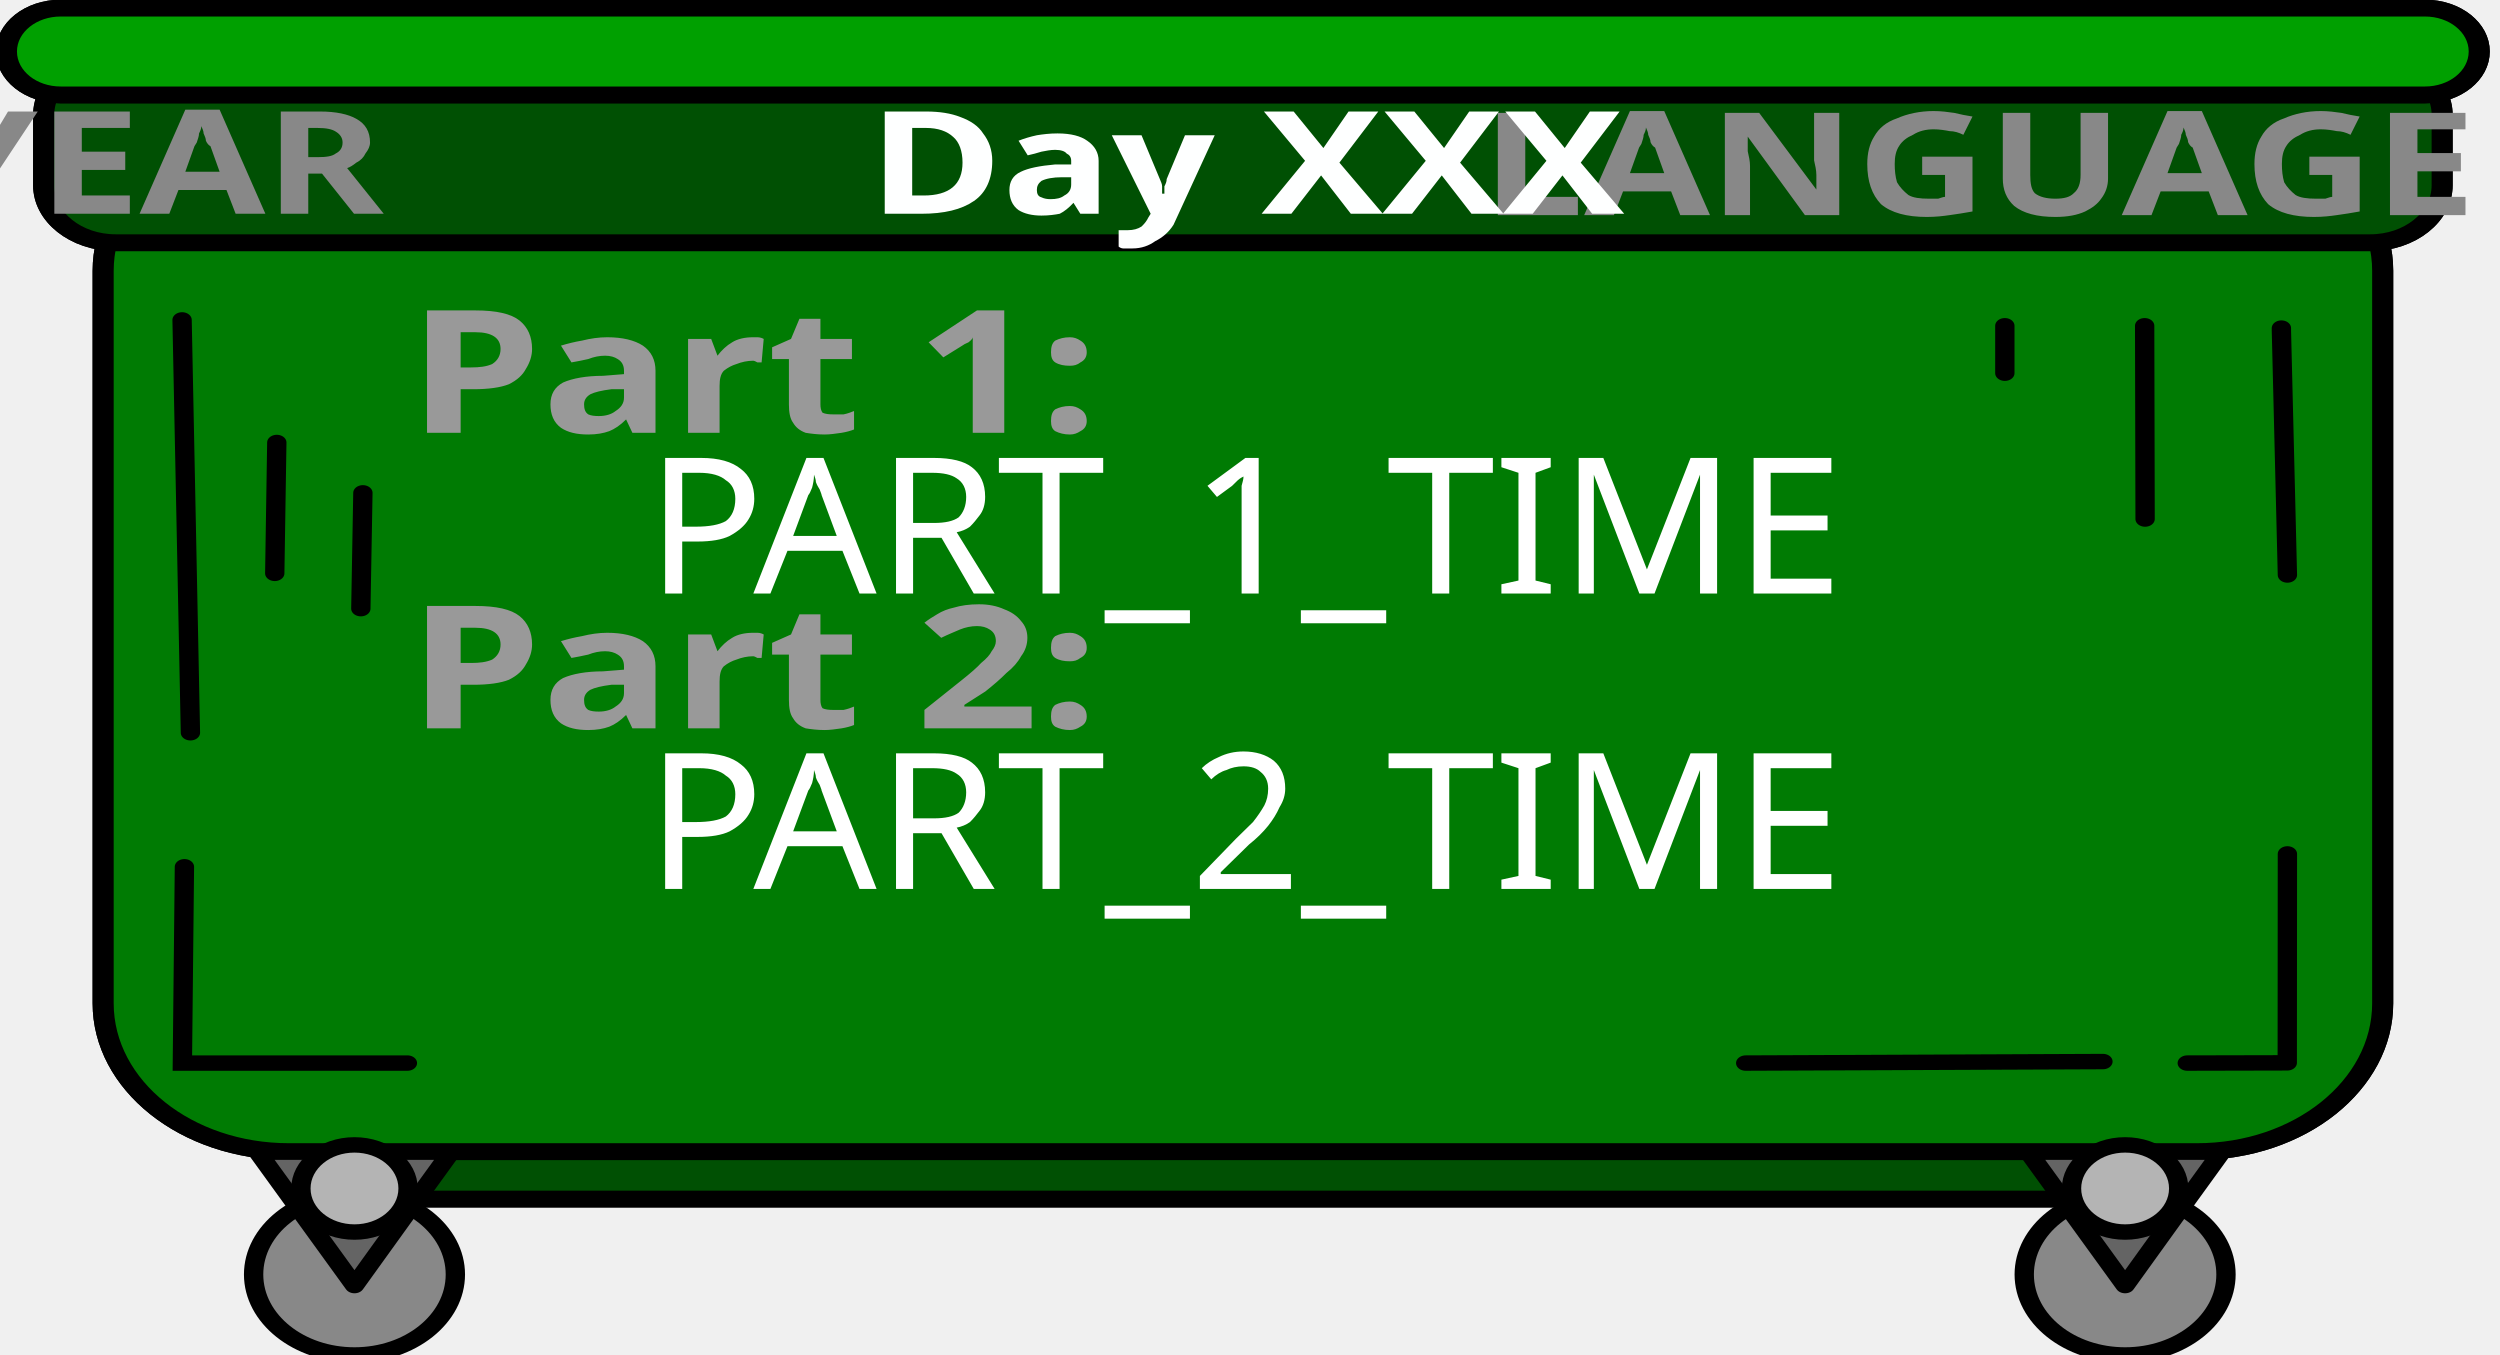
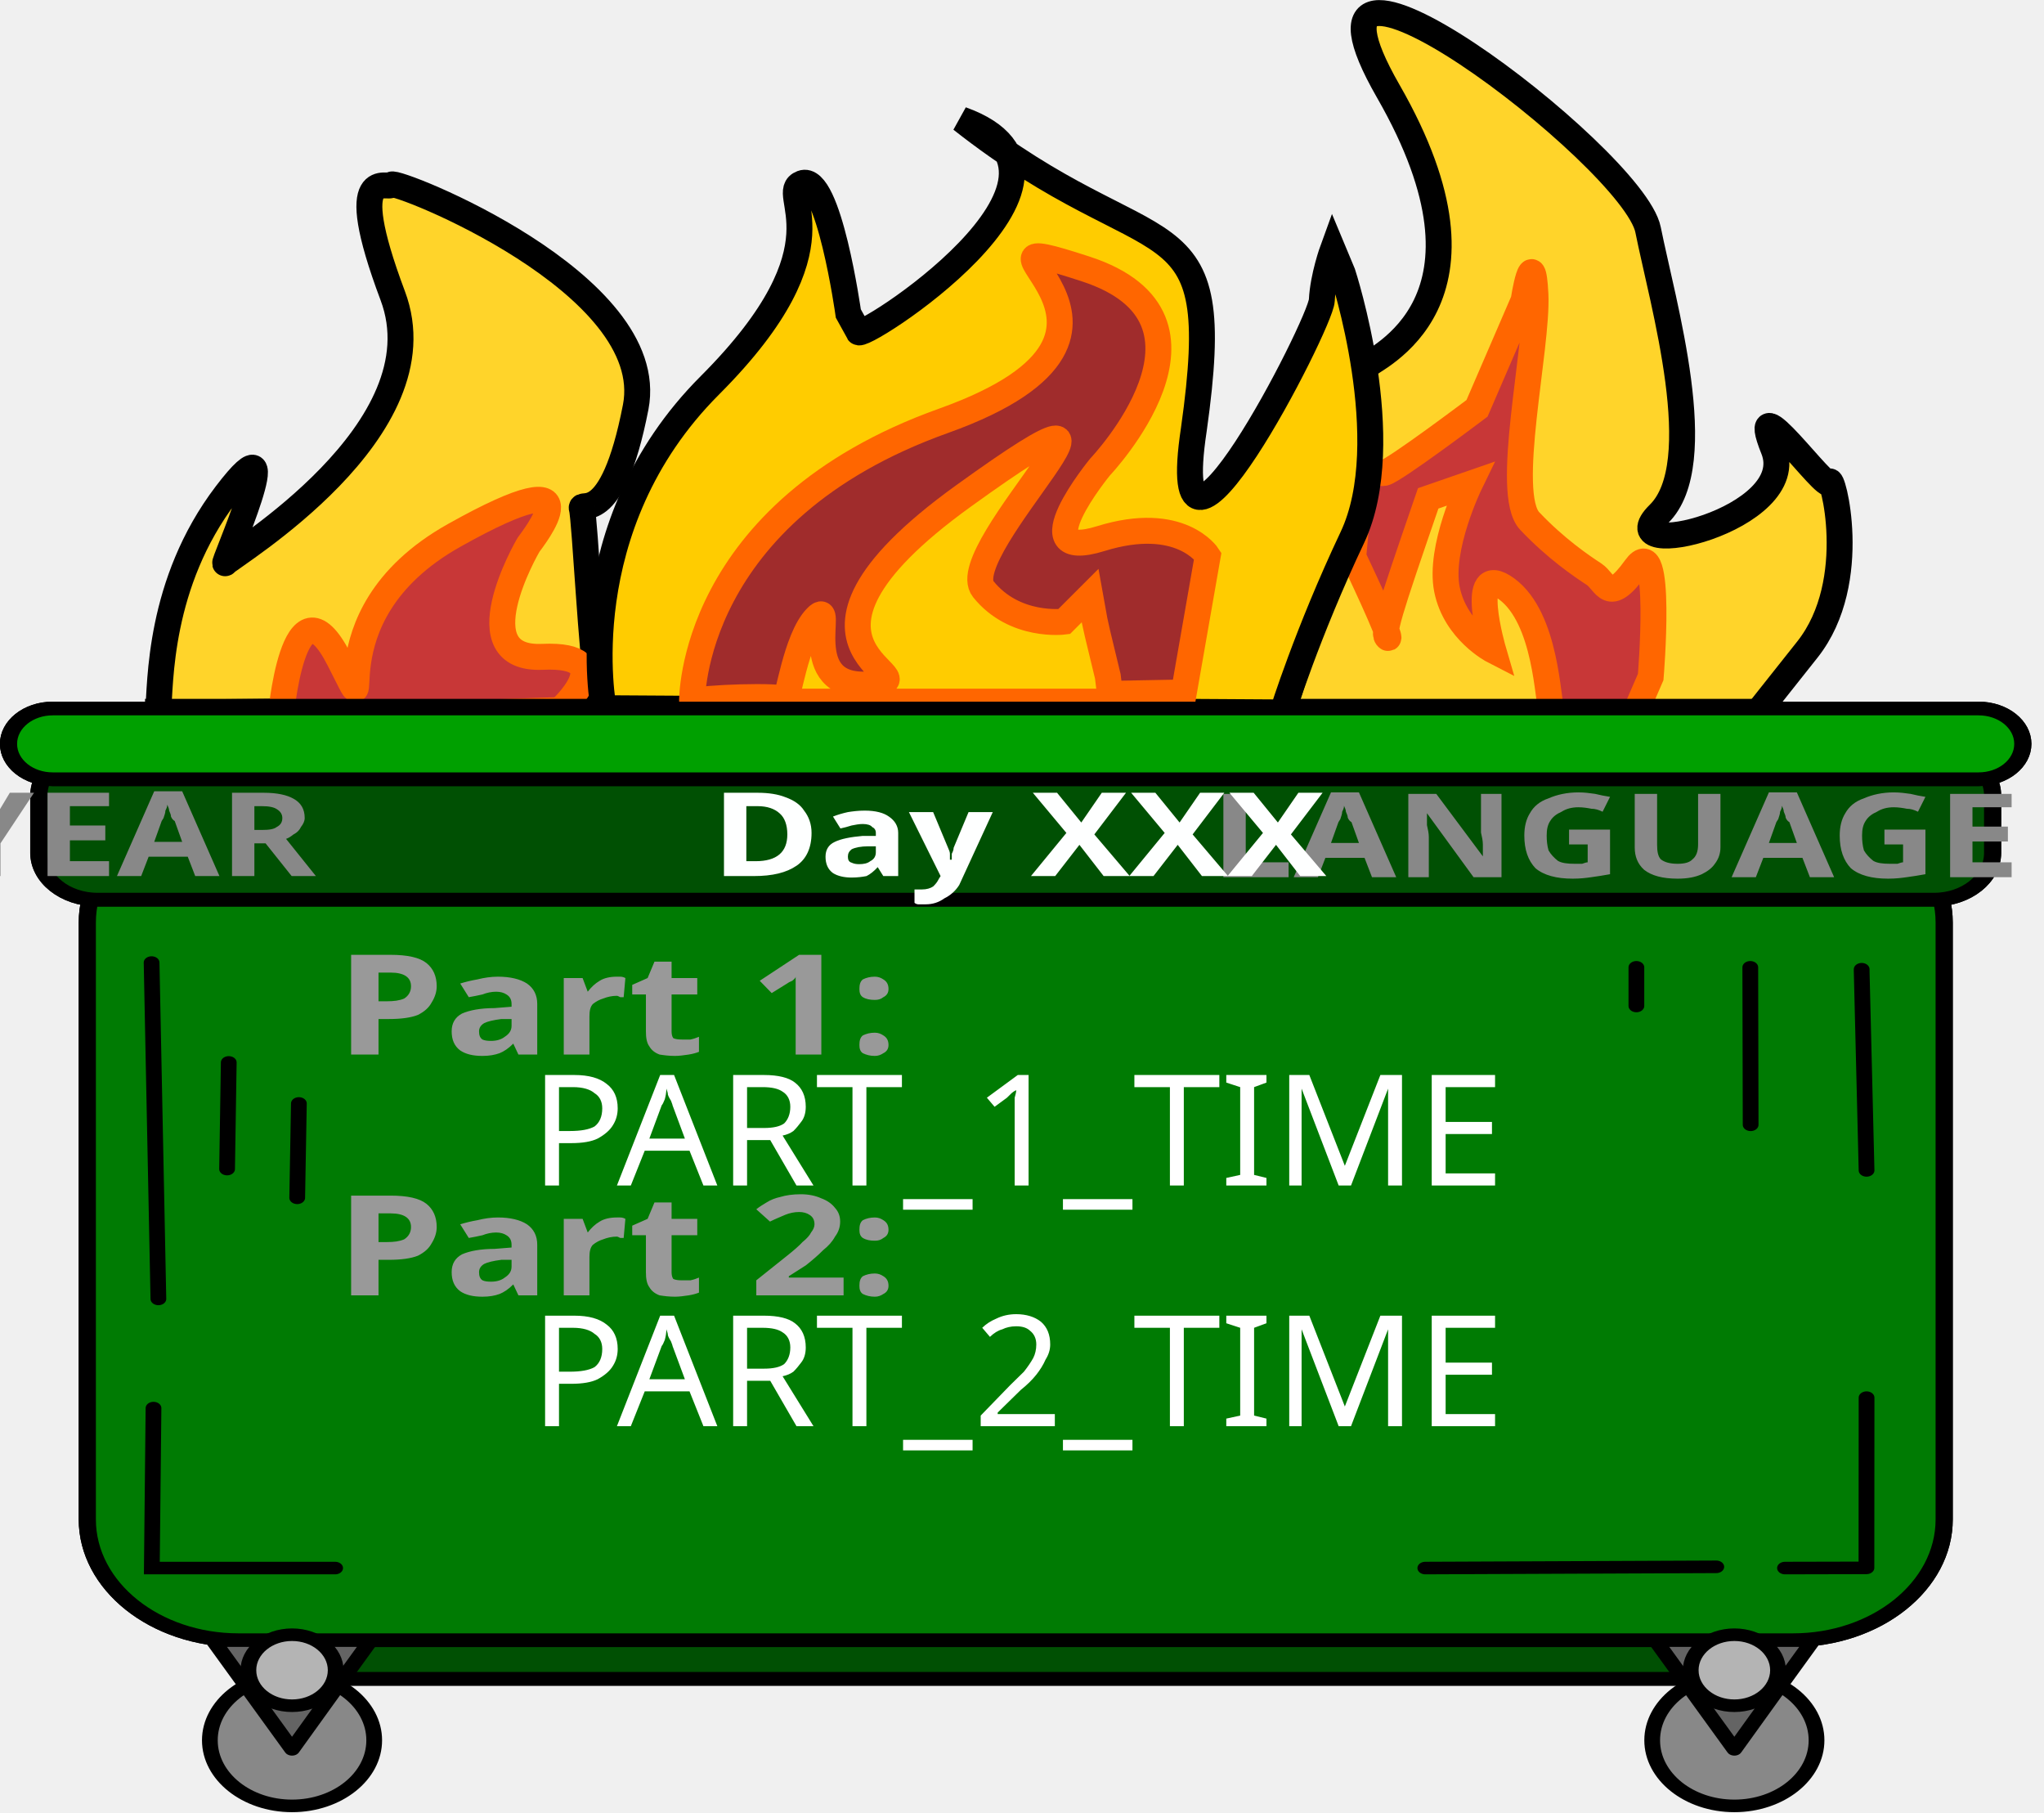
- <svg xmlns="http://www.w3.org/2000/svg" width="20.812mm" height="11.279mm" viewBox="0 0 20.812 11.279" version="1.1" id="calendar-tile">
+ <svg xmlns="http://www.w3.org/2000/svg" width="20.889mm" height="18.517mm" viewBox="0 0 20.889 18.517" version="1.1" id="calendar-tile">
  <defs id="defs3777" />
-   <g id="g5032" transform="matrix(1.218804,0,0,0.9727442,-32.60768,3.382972)">
+   <g id="g1507" transform="translate(2.791192,9.584737)">
+     <g transform="translate(-3.178583,-13.10455)" id="g1514">
+       <path style="fill:#ffd42a;stroke:#000000;stroke-width:0.265px;stroke-linecap:butt;stroke-linejoin:miter;stroke-opacity:1" d="M 2.003,10.803 C 2.029,10.501 2.004,9.481 2.698,8.569 3.393,7.657 2.634,9.345 2.691,9.273 2.748,9.2 4.918,7.914 4.401,6.541 3.885,5.167 4.362,5.464 4.39,5.406 4.418,5.348 7.129,6.412 6.884,7.679 6.638,8.945 6.304,8.618 6.334,8.719 c 0.03,0.1 0.102,1.579 0.162,1.808 0.06,0.229 0.06,0.229 0.06,0.229 z" id="path4770" />
+       <path style="fill:#c83737;stroke:#ff6600;stroke-width:0.265px;stroke-linecap:butt;stroke-linejoin:miter;stroke-opacity:1" d="m 3.253,10.876 c 0,0 0.128,-1.538 0.597,-0.624 0.469,0.914 -0.335,-0.413 1.179,-1.262 1.514,-0.849 0.791,0.049 0.762,0.093 -0.028,0.043 -0.677,1.185 0.141,1.148 0.818,-0.037 0.178,0.544 0.178,0.544 z" id="path4772" />
+     </g>
+     <g transform="translate(-3.178583,-13.10455)" id="g1510">
+       <path style="fill:#ffd42a;stroke:#000000;stroke-width:0.265px;stroke-linecap:butt;stroke-linejoin:miter;stroke-opacity:1" d="m 14.32,7.278 c 0.121,-0.103 1.496,-0.665 0.255,-2.826 -1.241,-2.161 2.505,0.665 2.655,1.415 0.15,0.75 0.634,2.391 0.111,2.904 -0.523,0.513 1.463,0.066 1.171,-0.662 -0.292,-0.728 0.553,0.462 0.572,0.339 0.019,-0.122 0.33,1.008 -0.226,1.709 -0.556,0.701 -0.556,0.701 -0.556,0.701 l -4.808,-0.058 0.501,-1.528 0.314,-1.06 z" id="path4776" />
+       <path style="fill:#c83737;stroke:#ff6600;stroke-width:0.265px;stroke-linecap:butt;stroke-linejoin:miter;stroke-opacity:1" d="m 14.309,8.212 c 0,0 0.124,0.161 0.225,0.14 0.101,-0.021 0.948,-0.66 0.948,-0.66 l 0.476,-1.102 c 0,0 0.095,-0.61 0.121,-0.062 0.026,0.548 -0.325,2.035 -0.058,2.316 0.267,0.282 0.533,0.462 0.656,0.542 0.123,0.08 0.146,0.324 0.426,-0.065 0.28,-0.389 0.154,1.116 0.154,1.116 l -0.159,0.367 c 0,0 -0.812,0.09 -0.853,-0.012 -0.042,-0.101 -0.05,-0.954 -0.46,-1.255 -0.409,-0.301 -0.136,0.631 -0.136,0.631 0,0 -0.388,-0.199 -0.474,-0.625 C 15.09,9.119 15.408,8.465 15.408,8.465 l -0.425,0.147 c -0.414,1.203 -0.473,1.386 -0.412,1.426 0.061,0.04 -0.354,-0.829 -0.354,-0.829 z" id="path4778" />
+     </g>
+     <path id="path1471" d="M -1.309,-2.042 H 15.245" style="fill:none;stroke:#000000;stroke-width:0.804;stroke-linecap:butt;stroke-linejoin:miter;stroke-miterlimit:4;stroke-dasharray:none;stroke-opacity:1" />
+     <g transform="translate(-3.178583,-13.10455)" id="g1506">
+       <path style="fill:#ffcc00;stroke:#000000;stroke-width:0.265px;stroke-linecap:butt;stroke-linejoin:miter;stroke-opacity:1" d="m 6.556,10.756 c 0,0 -0.364,-1.849 1.087,-3.3 C 9.093,6.004 8.312,5.495 8.584,5.392 8.856,5.289 9.057,6.723 9.057,6.723 L 9.16,6.909 C 9.128,7.045 11.827,5.32 10.213,4.741 c 2.003,1.578 2.719,0.732 2.375,3.167 -0.309,2.043 1.296,-1.076 1.308,-1.32 0.012,-0.244 0.112,-0.518 0.112,-0.518 L 14.109,6.312 c 0,0 0.563,1.718 0.099,2.699 -0.464,0.981 -0.714,1.788 -0.714,1.788 z" id="path4764" />
+       <path style="fill:#a02c2c;stroke:#ff6600;stroke-width:0.265px;stroke-linecap:butt;stroke-linejoin:miter;stroke-opacity:1" d="m 7.46,10.689 c 0,0 -0.034,-1.939 2.571,-2.87 2.605,-0.932 -0.136,-2.067 1.449,-1.552 1.585,0.515 0.15,2.024 0.15,2.024 0,0 -0.809,0.985 0.007,0.732 0.816,-0.253 1.093,0.176 1.093,0.176 l -0.244,1.396 c 0,0 -5.026,0.094 -5.026,0.094 z" id="path4774" />
+       <path style="fill:#ffcc00;stroke:#ff6600;stroke-width:0.265px;stroke-linecap:butt;stroke-linejoin:miter;stroke-opacity:1" d="m 7.46,10.689 c 0.1,-0.044 0.919,-0.067 0.948,-0.024 0.029,0.043 0.109,-0.619 0.322,-0.836 0.213,-0.218 -0.222,0.735 0.538,0.684 0.761,-0.051 -1.255,-0.326 0.969,-1.928 2.224,-1.603 -0.121,0.555 0.199,0.954 0.32,0.399 0.826,0.332 0.826,0.332 l 0.266,-0.266 0.046,0.256 0.03,0.135 0.105,0.435 0.031,0.258 z" id="path4768" />
+     </g>
+   </g>
+   <g id="g5032" transform="matrix(1.218804,0,0,0.9727442,-32.57421,10.55471)">
    <g transform="translate(-17.91412,-3.526213)" id="g4816">
      <rect style="opacity:1;fill:#000005;fill-opacity:1;stroke:#000000;stroke-width:0.144;stroke-linecap:round;stroke-linejoin:round;stroke-miterlimit:4;stroke-dasharray:none;stroke-opacity:1" id="rect3794-1-3" width="12.441" height="0.743" x="46.895" y="9.567" ry="0.371" />
      <rect style="opacity:1;fill:#00ff00;fill-opacity:0.314;stroke:#000000;stroke-width:0.144;stroke-linecap:round;stroke-linejoin:round;stroke-miterlimit:4;stroke-dasharray:none;stroke-opacity:1" id="rect3794-1-3-4" width="12.441" height="0.743" x="46.895" y="9.567" ry="0.371" />
    </g>
    <g transform="translate(-15.83851,-1.202879)" id="g4862">
      <g id="g4797" transform="translate(-6.176143,-3.131161)">
        <rect ry="1.269" y="1.905" x="49.473" height="8.807" width="15.57" id="rect3794" style="opacity:1;fill:#000005;fill-opacity:1;stroke:#000000;stroke-width:0.144;stroke-linecap:round;stroke-linejoin:round;stroke-miterlimit:4;stroke-dasharray:none;stroke-opacity:1" />
        <rect ry="1.269" y="1.905" x="49.473" height="8.807" width="15.57" id="rect3794-9" style="opacity:1;fill:#00ff00;fill-opacity:0.481;stroke:#000000;stroke-width:0.144;stroke-linecap:round;stroke-linejoin:round;stroke-miterlimit:4;stroke-dasharray:none;stroke-opacity:1" />
      </g>
      <g id="g4847">
        <path id="path4695" d="m 43.836,0.463 0.057,3.533" style="fill:none;stroke:#000000;stroke-width:0.132;stroke-linecap:round;stroke-linejoin:miter;stroke-miterlimit:4;stroke-dasharray:none;stroke-opacity:1" />
        <path id="path4697" d="m 44.483,1.512 -0.014,1.12" style="fill:none;stroke:#000000;stroke-width:0.132;stroke-linecap:round;stroke-linejoin:miter;stroke-miterlimit:4;stroke-dasharray:none;stroke-opacity:1" />
        <path id="path4699" d="m 45.071,1.943 -0.014,0.991" style="fill:none;stroke:#000000;stroke-width:0.132;stroke-linecap:round;stroke-linejoin:miter;stroke-miterlimit:4;stroke-dasharray:none;stroke-opacity:1" />
        <path id="path4701" d="m 43.852,5.143 -0.014,1.68 1.537,5e-7" style="fill:none;stroke:#000000;stroke-width:0.132;stroke-linecap:round;stroke-linejoin:miter;stroke-miterlimit:4;stroke-dasharray:none;stroke-opacity:1" />
        <path id="path4703" d="m 54.516,6.823 2.44,-0.013" style="fill:none;stroke:#000000;stroke-width:0.132;stroke-linecap:round;stroke-linejoin:miter;stroke-miterlimit:4;stroke-dasharray:none;stroke-opacity:1" />
        <path id="path4705" d="m 57.532,6.823 0.683,-0.002 10e-4,-1.788" style="fill:none;stroke:#000000;stroke-width:0.132;stroke-linecap:round;stroke-linejoin:round;stroke-miterlimit:4;stroke-dasharray:none;stroke-opacity:1" />
        <path id="path4707" d="M 58.216,2.646 58.175,0.554 V 0.533" style="fill:none;stroke:#000000;stroke-width:0.132;stroke-linecap:round;stroke-linejoin:miter;stroke-miterlimit:4;stroke-dasharray:none;stroke-opacity:1" />
        <path id="path4709" d="m 57.241,0.513 0.003,1.654" style="fill:none;stroke:#000000;stroke-width:0.132;stroke-linecap:round;stroke-linejoin:miter;stroke-miterlimit:4;stroke-dasharray:none;stroke-opacity:1" />
        <path id="path4711" d="m 56.286,0.513 v 0.406 0" style="fill:none;stroke:#000000;stroke-width:0.132;stroke-linecap:round;stroke-linejoin:miter;stroke-miterlimit:4;stroke-dasharray:none;stroke-opacity:1" />
      </g>
    </g>
    <g transform="translate(0.09661076,1.79539)" id="g4945">
      <rect style="opacity:1;fill:#000005;fill-opacity:1;stroke:#000000;stroke-width:0.144;stroke-linecap:round;stroke-linejoin:round;stroke-miterlimit:4;stroke-dasharray:none;stroke-opacity:1" id="rect3794-1-0-6" width="16.382" height="1.586" x="26.955" y="-4.782" ry="0.491" />
      <rect style="opacity:1;fill:#00ff00;fill-opacity:0.314;stroke:#000000;stroke-width:0.144;stroke-linecap:round;stroke-linejoin:round;stroke-miterlimit:4;stroke-dasharray:none;stroke-opacity:1" id="rect3794-1-0" width="16.382" height="1.586" x="26.956" y="-4.782" ry="0.491" />
    </g>
    <g transform="translate(-13.14226,-12.91245)" id="g4899">
      <rect style="opacity:1;fill:#000000;fill-opacity:1;stroke:#000000;stroke-width:0.144;stroke-linecap:round;stroke-linejoin:round;stroke-miterlimit:4;stroke-dasharray:none;stroke-opacity:1" id="rect3794-1" width="16.89" height="0.743" x="39.94" y="9.504" ry="0.371" />
      <rect style="opacity:1;fill:#00ff00;fill-opacity:0.627;stroke:#000000;stroke-width:0.144;stroke-linecap:round;stroke-linejoin:round;stroke-miterlimit:4;stroke-dasharray:none;stroke-opacity:1" id="rect3794-1-5" width="16.89" height="0.743" x="39.94" y="9.504" ry="0.371" />
    </g>
    <text style="font-size:1.235px" xml:space="preserve" x="26.425" y="4.819" id="text3771">
      <tspan x="28.581" y="-1.648" style="font-style:normal;font-variant:normal;font-weight:bold;font-stretch:normal;font-size:1.235px;line-height:1;font-family:Calibri;-inkscape-font-specification:'Calibri Bold';text-anchor:middle;fill:#888888;fill-opacity:1;stroke-width:0.265" id="tspan3769">YEAR</tspan>
    </text>
    <text style="font-size:1.235px" xml:space="preserve" x="39.039" y="-9.076" id="text4558-1-2">
      <tspan x="41.039" y="-1.638" style="font-style:normal;font-variant:normal;font-weight:bold;font-stretch:normal;font-size:1.235px;line-height:1;font-family:Calibri;-inkscape-font-specification:'Calibri Bold';text-anchor:middle;fill:#888888;fill-opacity:1;stroke-width:0.265" id="tspan4560-0-5">LANGUAGE</tspan>
    </text>
    <text xml:space="preserve" style="font-style:normal;font-variant:normal;font-weight:normal;font-stretch:normal;font-size:1.235px;line-height:1.25;font-family:Calibri;-inkscape-font-specification:Calibri;letter-spacing:0px;word-spacing:0px;fill:#feffff;fill-opacity:1;stroke:none;stroke-width:0.265" x="32.689" y="-0.648" id="text4554">
      <tspan id="tspan4552" x="32.689" y="-1.648" style="font-style:normal;font-variant:normal;font-weight:bold;font-stretch:normal;font-size:1.235px;font-family:Calibri;-inkscape-font-specification:'Calibri Bold';fill:#feffff;fill-opacity:1;stroke-width:0.265">Day XXX</tspan>
    </text>
    <g transform="translate(-0.05248061)" id="g4992">
      <g id="g4958" transform="translate(-11.37244,-2.732756)">
        <circle r="0.689" cy="10.162" cx="40.6" id="path4737" style="opacity:1;fill:#888888;fill-opacity:1;stroke:#000000;stroke-width:0.132;stroke-linecap:round;stroke-linejoin:round;stroke-miterlimit:4;stroke-dasharray:none;stroke-opacity:1" />
        <path d="m 40.6,10.257 -0.33,-0.571 -0.33,-0.571 0.659,0 0.659,0 -0.33,0.571 z" id="path4735" style="opacity:1;fill:#646464;fill-opacity:1;stroke:#000000;stroke-width:0.132;stroke-linecap:round;stroke-linejoin:round;stroke-miterlimit:4;stroke-dasharray:none;stroke-opacity:1" />
        <ellipse ry="0.373" rx="0.366" cy="9.426" cx="40.6" id="path4739" style="opacity:1;fill:#b4b4b4;fill-opacity:1;stroke:#000000;stroke-width:0.132;stroke-linecap:round;stroke-linejoin:round;stroke-miterlimit:4;stroke-dasharray:none;stroke-opacity:1" />
      </g>
      <g id="g4958-1" transform="translate(0.7214791,-2.732756)">
        <circle r="0.689" cy="10.162" cx="40.6" id="path4737-5" style="opacity:1;fill:#888888;fill-opacity:1;stroke:#000000;stroke-width:0.132;stroke-linecap:round;stroke-linejoin:round;stroke-miterlimit:4;stroke-dasharray:none;stroke-opacity:1" />
        <path d="m 40.6,10.257 -0.33,-0.571 -0.33,-0.571 0.659,0 0.659,0 -0.33,0.571 z" id="path4735-3" style="opacity:1;fill:#646464;fill-opacity:1;stroke:#000000;stroke-width:0.132;stroke-linecap:round;stroke-linejoin:round;stroke-miterlimit:4;stroke-dasharray:none;stroke-opacity:1" />
        <ellipse ry="0.373" rx="0.366" cy="9.426" cx="40.6" id="path4739-9" style="opacity:1;fill:#b4b4b4;fill-opacity:1;stroke:#000000;stroke-width:0.132;stroke-linecap:round;stroke-linejoin:round;stroke-miterlimit:4;stroke-dasharray:none;stroke-opacity:1" />
      </g>
    </g>
  </g>
-   <g id="g882" transform="translate(-0.4021674,-0.8043349)">
+   <g id="g882" transform="translate(-0.368695,6.367398)">
    <text transform="scale(1.119354,0.8933722)" xml:space="preserve" style="font-style:normal;font-variant:normal;font-weight:bold;font-stretch:normal;font-size:1.587px;line-height:1;font-family:Calibri;-inkscape-font-specification:'Calibri Bold';fill:#999999;fill-opacity:1;stroke-width:0.288" x="1.215" y="7.114" id="text4558">
      <tspan style="font-size:1.587px;stroke-width:0.288" id="tspan4556" x="3.393" y="4.936">Part 1:</tspan>
      <tspan style="font-size:1.587px;stroke-width:0.288" x="3.393" y="7.689" id="tspan4560">Part 2:</tspan>
    </text>
    <text transform="scale(1.010294,0.9898106)" xml:space="preserve" style="font-style:normal;font-variant:normal;font-weight:normal;font-stretch:normal;font-size:1.592px;line-height:1;font-family:Calibri;-inkscape-font-specification:Calibri;letter-spacing:0px;word-spacing:0px;fill:#ffffff;fill-opacity:1;stroke:none;stroke-width:0.26" x="4.739" y="7.771" id="text4558-1">
      <tspan id="tspan4556-3" x="5.722" y="5.805" style="font-size:1.592px;fill:#ffffff;fill-opacity:1;stroke-width:0.26">PART_1_TIME</tspan>
      <tspan x="5.722" y="8.289" style="font-size:1.592px;fill:#ffffff;fill-opacity:1;stroke-width:0.26" id="tspan4560-0">PART_2_TIME</tspan>
    </text>
  </g>
</svg>
